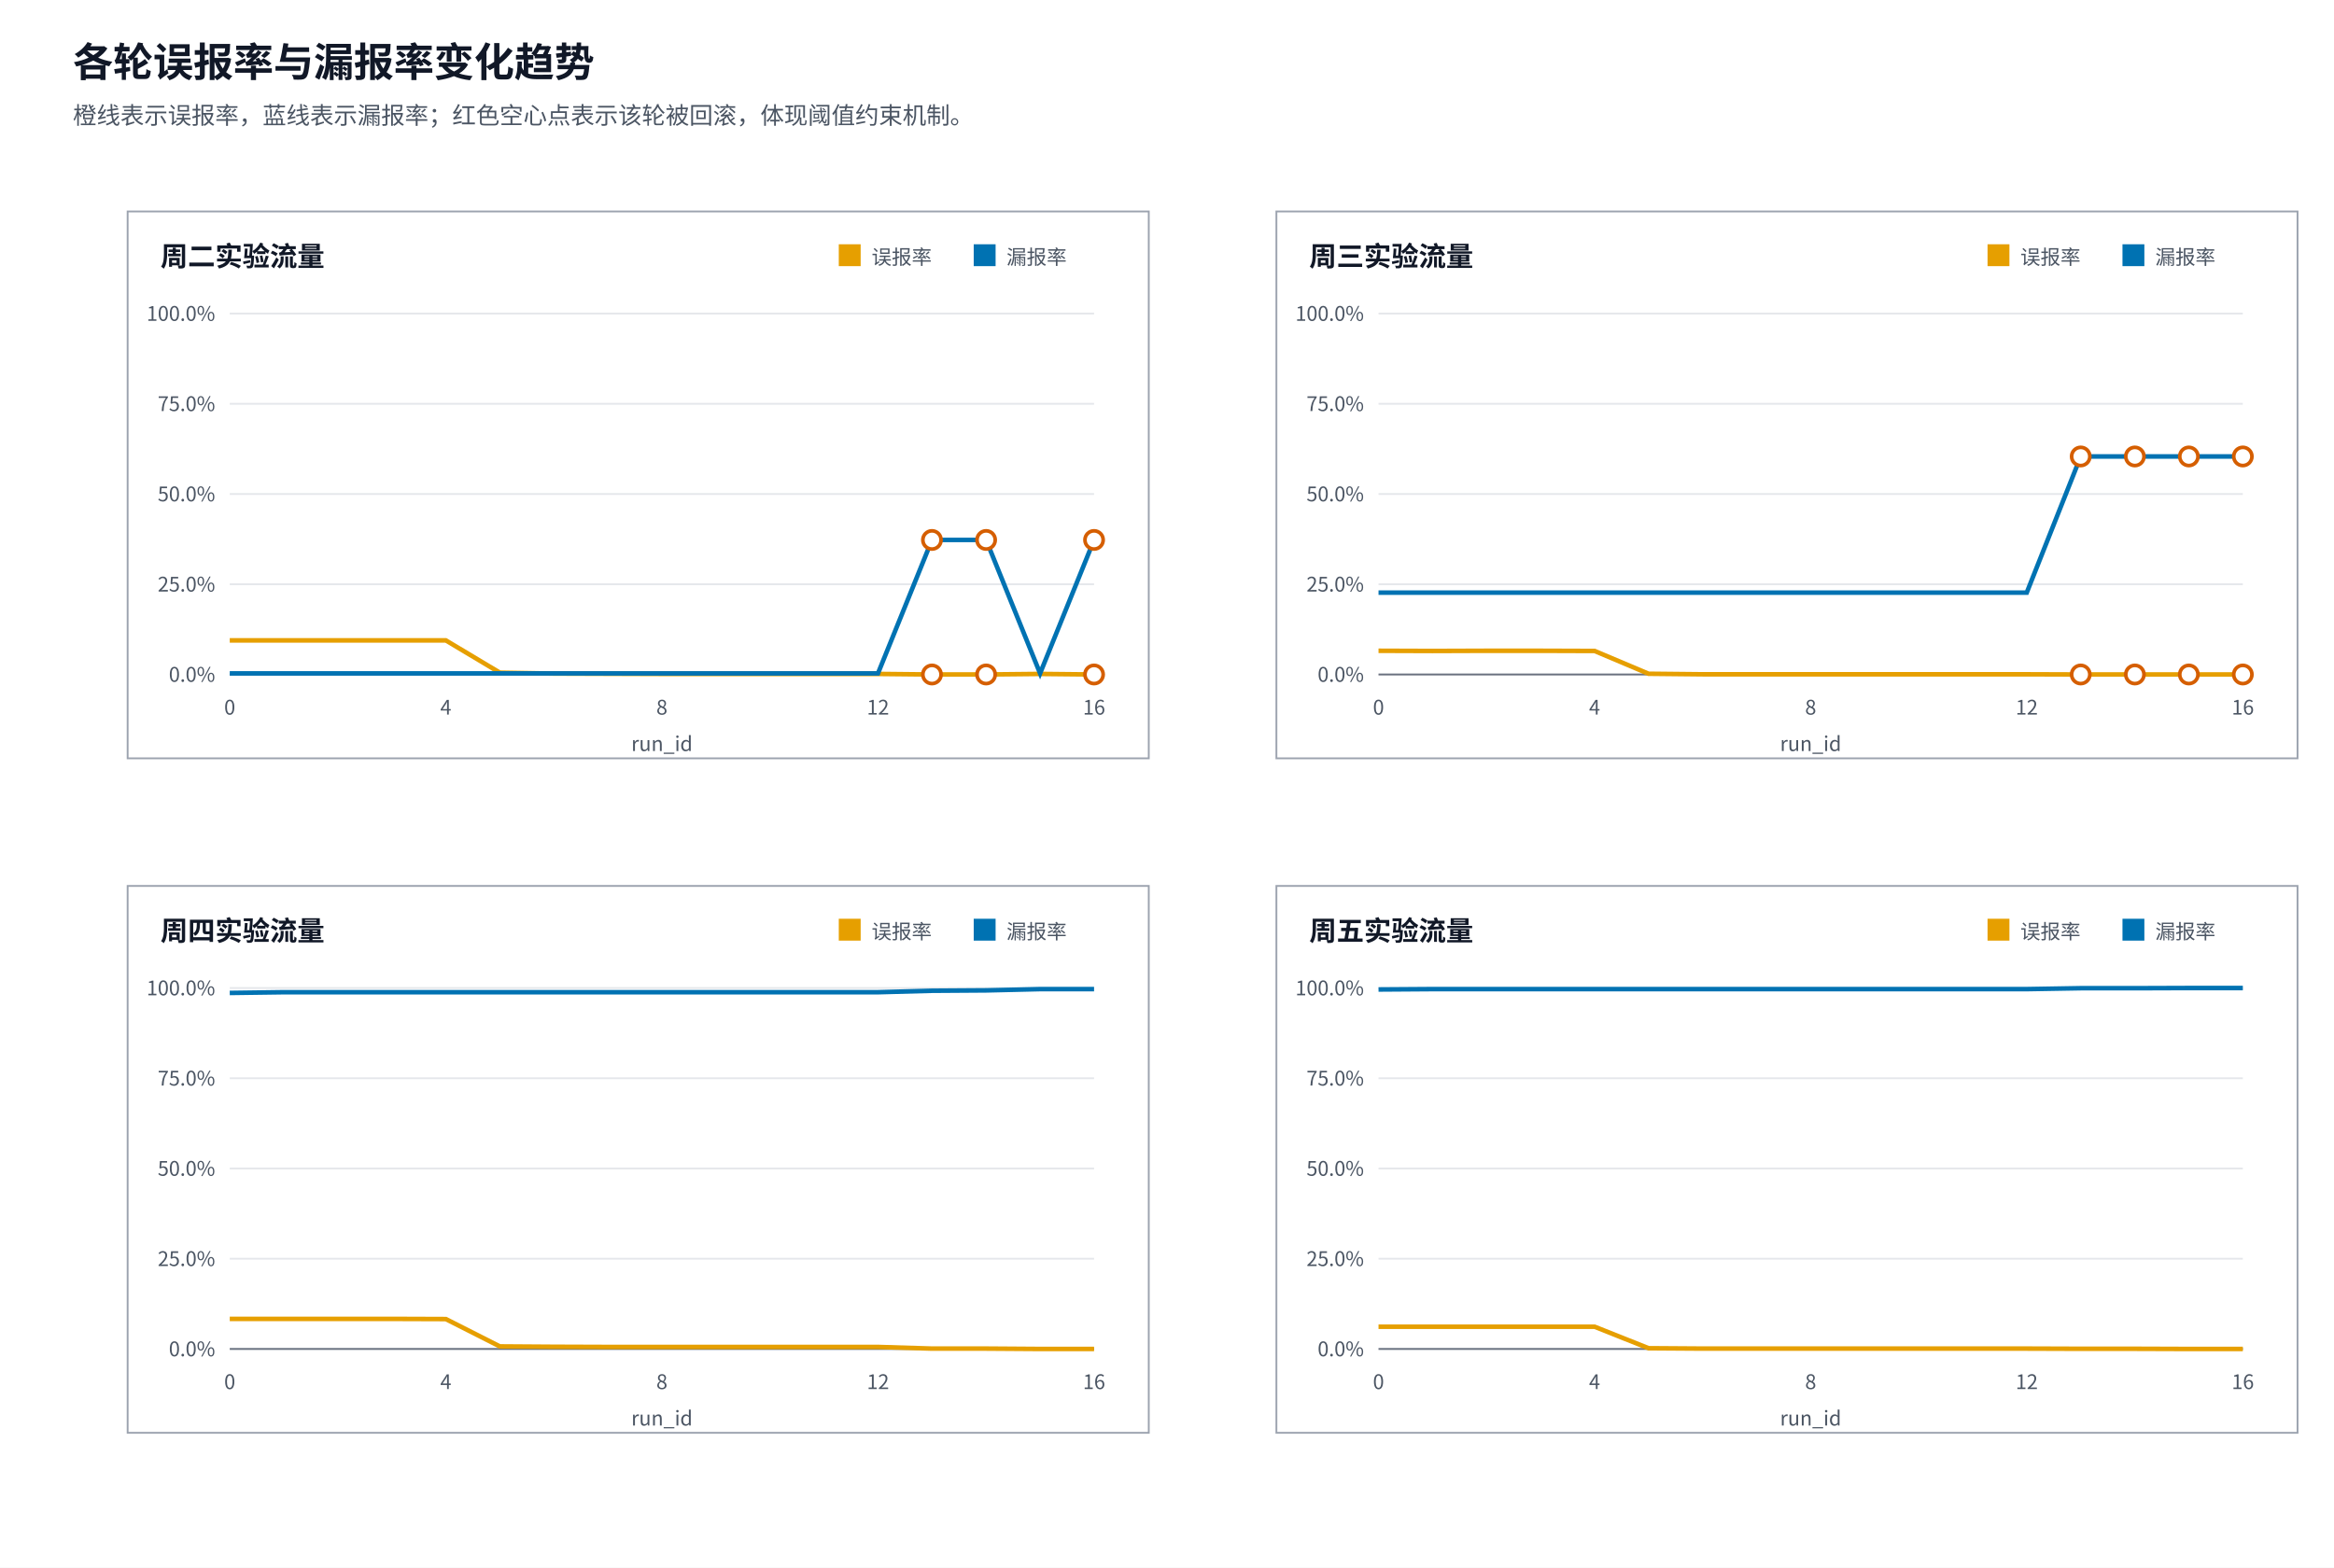
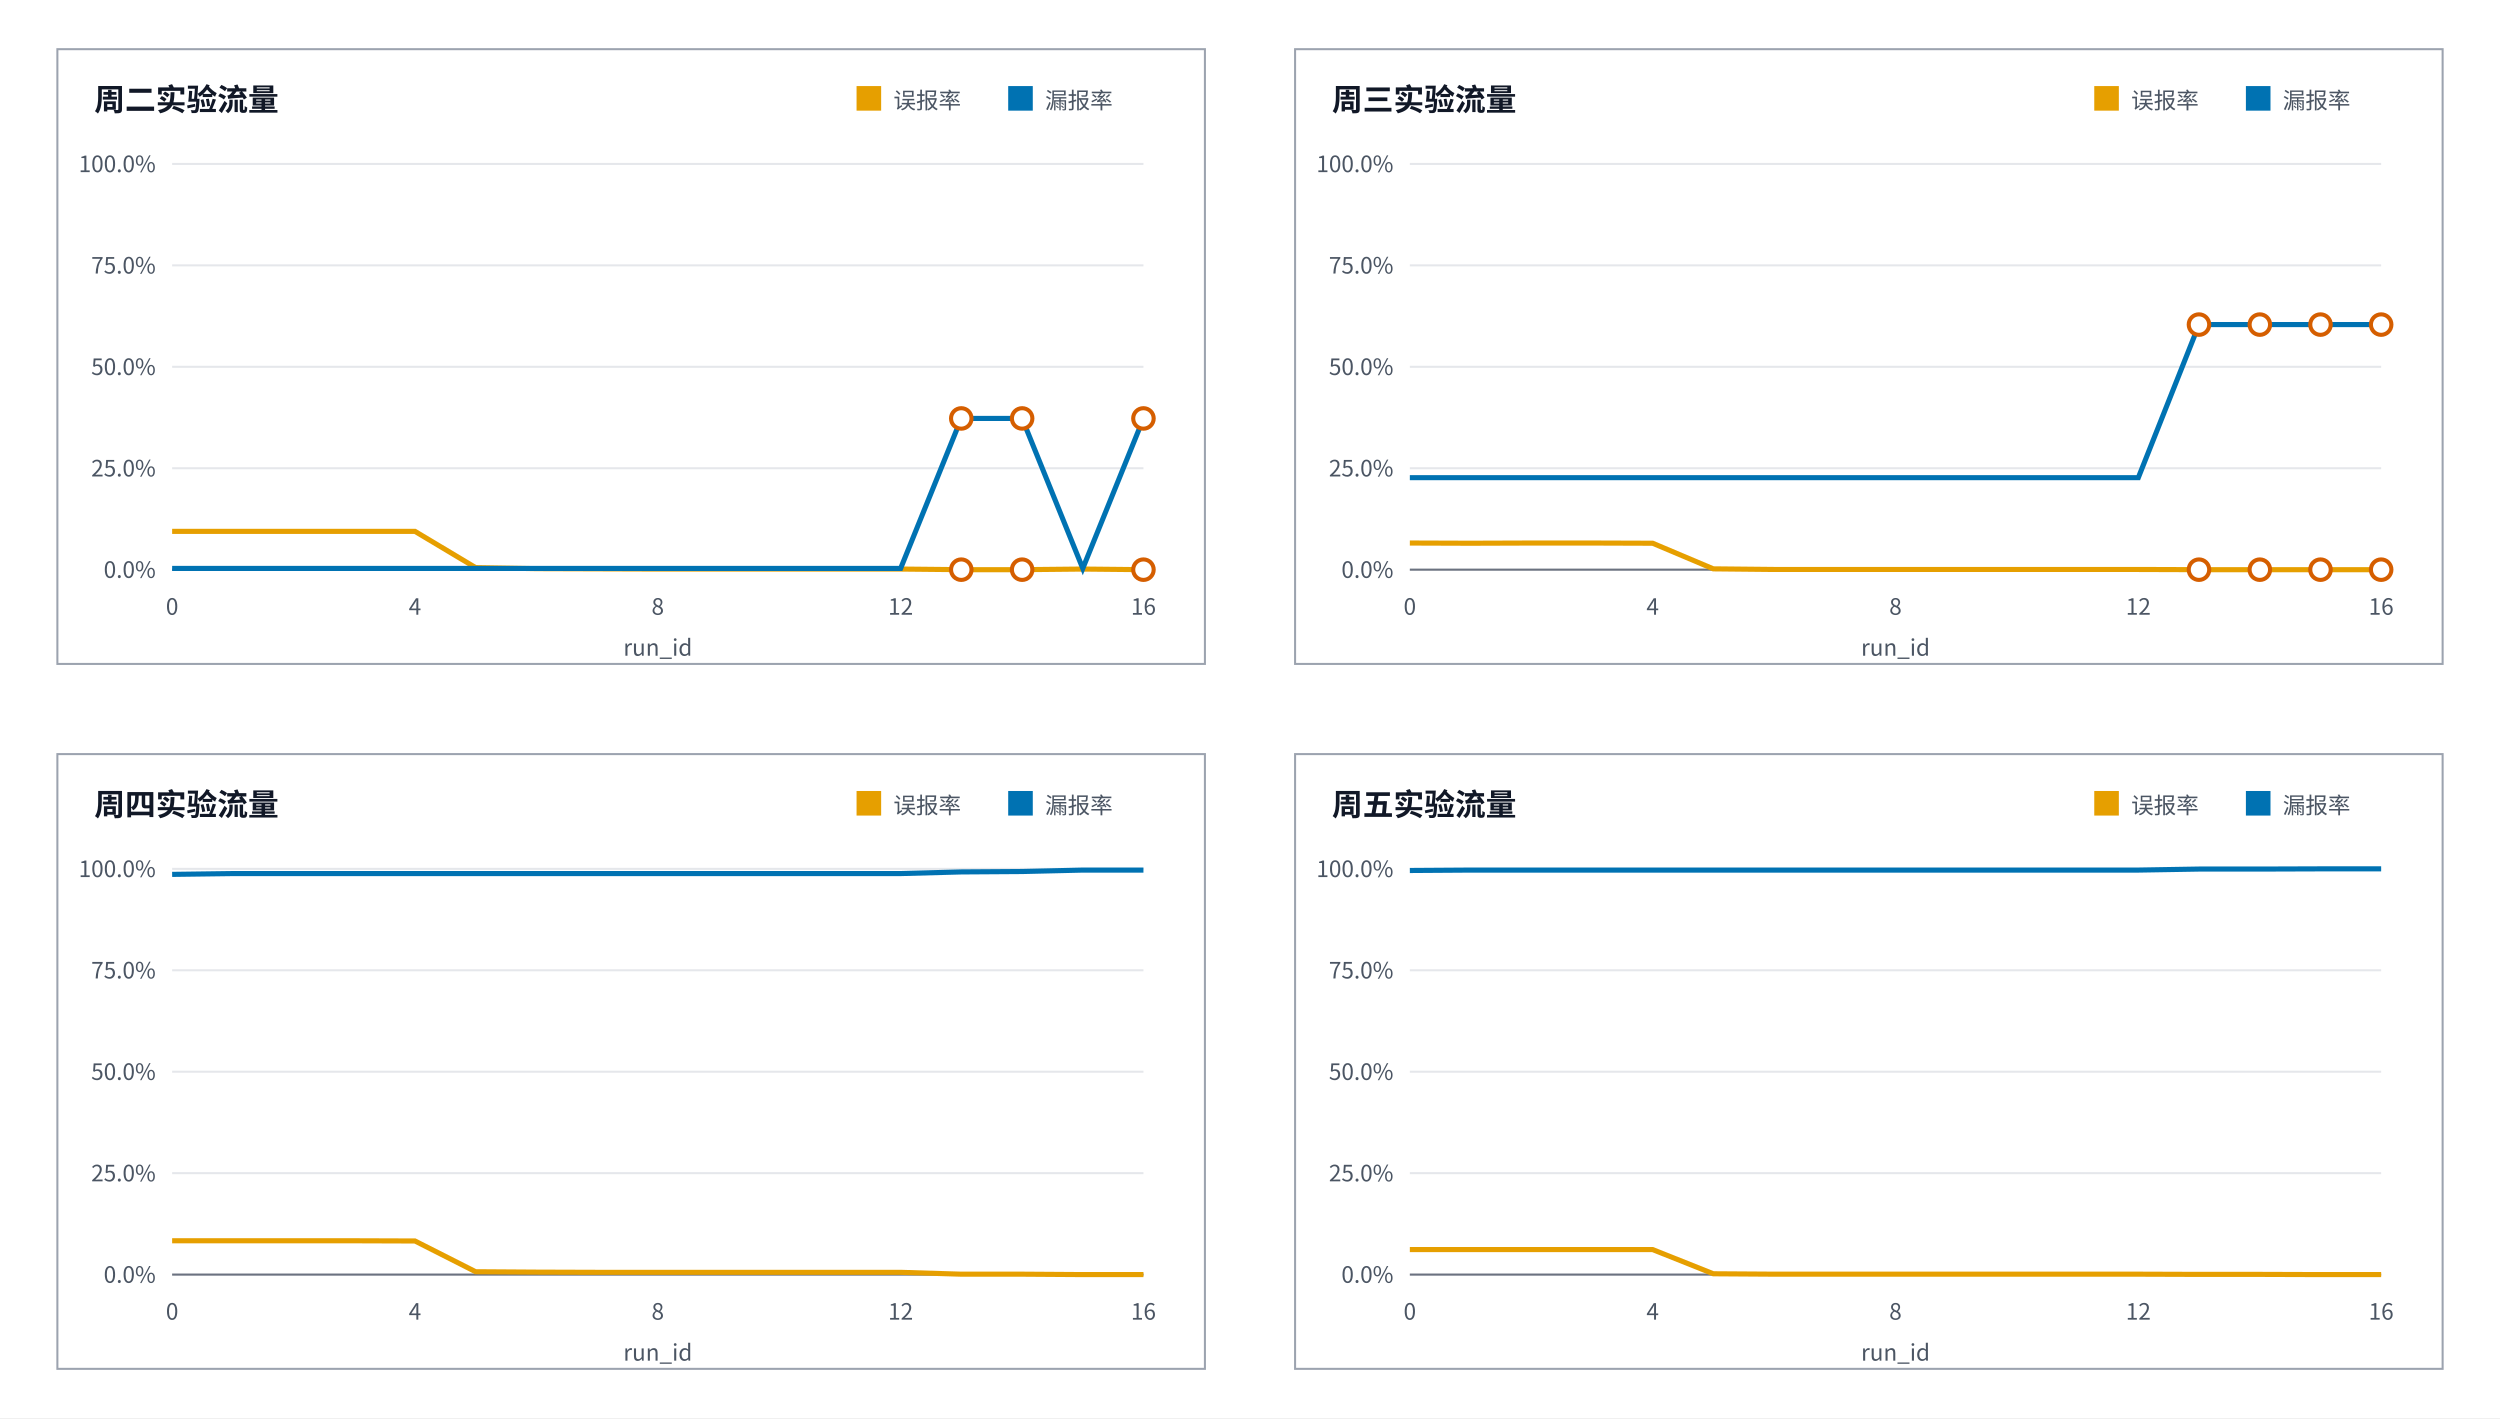
- <svg xmlns="http://www.w3.org/2000/svg" width="1280" height="860" viewBox="0 0 1280 860">
+ <svg xmlns="http://www.w3.org/2000/svg" width="1220" height="692" viewBox="0 0 1220 692">
  <defs>
    <style>
text { font-family: 'Noto Sans CJK SC', 'Source Han Sans SC', 'Microsoft YaHei', 'PingFang SC', 'SimHei', 'WenQuanYi Micro Hei', sans-serif; fill: #111827; }
- .title { font-size: 22px; font-weight: 700; }
- .subtitle { font-size: 13px; fill: #4b5563; }
.axis { stroke: #6b7280; stroke-width: 1; }
.grid { stroke: #e5e7eb; stroke-width: 1; }
.label { font-size: 12px; fill: #374151; }
.small { font-size: 11px; fill: #4b5563; }
.value { font-size: 12px; font-weight: 600; }
.panel-title { font-size: 15px; font-weight: 700; }
.note { font-size: 12px; fill: #4b5563; }
</style>
  </defs>
-   <rect x="0" y="0" width="1280" height="860" fill="#ffffff" />
-   <text class="title" x="40" y="42">各轮误报率与漏报率变化趋势</text>
-   <text class="subtitle" x="40" y="68">橙线表示误报率，蓝线表示漏报率；红色空心点表示该轮被回滚，体现阈值约束机制。</text>
-   <rect x="70" y="116" width="560" height="300" fill="#ffffff" stroke="#9ca3af" stroke-width="1" />
-   <text class="panel-title" x="88" y="146">周二实验流量</text>
-   <line class="grid" x1="126" y1="370.0" x2="600" y2="370.0" />
-   <text class="small" x="118" y="374.0" text-anchor="end">0.0%</text>
-   <line class="grid" x1="126" y1="320.5" x2="600" y2="320.5" />
-   <text class="small" x="118" y="324.5" text-anchor="end">25.0%</text>
-   <line class="grid" x1="126" y1="271.0" x2="600" y2="271.0" />
-   <text class="small" x="118" y="275.0" text-anchor="end">50.0%</text>
-   <line class="grid" x1="126" y1="221.5" x2="600" y2="221.5" />
-   <text class="small" x="118" y="225.5" text-anchor="end">75.0%</text>
-   <line class="grid" x1="126" y1="172.0" x2="600" y2="172.0" />
-   <text class="small" x="118" y="176.0" text-anchor="end">100.0%</text>
-   <line class="axis" x1="126" y1="370" x2="600" y2="370" />
-   <polyline points="126.0,351.3 155.6,351.3 185.2,351.3 214.9,351.3 244.5,351.3 274.1,369.0 303.8,369.5 333.4,369.6 363.0,369.7 392.6,369.7 422.2,369.7 451.9,369.7 481.5,369.7 511.1,370.0 540.8,370.0 570.4,369.7 600.0,370.0" fill="none" stroke="#e69f00" stroke-width="2.5" />
-   <polyline points="126.0,369.4 155.6,369.4 185.2,369.4 214.9,369.4 244.5,369.4 274.1,369.4 303.8,369.4 333.4,369.4 363.0,369.4 392.6,369.4 422.2,369.4 451.9,369.4 481.5,369.4 511.1,296.2 540.8,296.2 570.4,369.4 600.0,296.2" fill="none" stroke="#0072b2" stroke-width="2.5" />
-   <circle cx="511.1" cy="370.0" r="5" fill="#fff" stroke="#d55e00" stroke-width="2" />
-   <circle cx="511.1" cy="296.2" r="5" fill="#fff" stroke="#d55e00" stroke-width="2" />
-   <circle cx="540.8" cy="370.0" r="5" fill="#fff" stroke="#d55e00" stroke-width="2" />
-   <circle cx="540.8" cy="296.2" r="5" fill="#fff" stroke="#d55e00" stroke-width="2" />
-   <circle cx="600.0" cy="370.0" r="5" fill="#fff" stroke="#d55e00" stroke-width="2" />
-   <circle cx="600.0" cy="296.2" r="5" fill="#fff" stroke="#d55e00" stroke-width="2" />
-   <text class="small" x="126.0" y="392.0" text-anchor="middle">0</text>
-   <text class="small" x="244.5" y="392.0" text-anchor="middle">4</text>
-   <text class="small" x="363.0" y="392.0" text-anchor="middle">8</text>
-   <text class="small" x="481.5" y="392.0" text-anchor="middle">12</text>
-   <text class="small" x="600.0" y="392.0" text-anchor="middle">16</text>
-   <text class="small" x="363.0" y="412.0" text-anchor="middle">run_id</text>
-   <rect x="460" y="134" width="12" height="12" fill="#e69f00" />
-   <text class="small" x="478" y="145">误报率</text>
-   <rect x="534" y="134" width="12" height="12" fill="#0072b2" />
-   <text class="small" x="552" y="145">漏报率</text>
-   <rect x="700" y="116" width="560" height="300" fill="#ffffff" stroke="#9ca3af" stroke-width="1" />
-   <text class="panel-title" x="718" y="146">周三实验流量</text>
-   <line class="grid" x1="756" y1="370.0" x2="1230" y2="370.0" />
-   <text class="small" x="748" y="374.0" text-anchor="end">0.0%</text>
-   <line class="grid" x1="756" y1="320.5" x2="1230" y2="320.5" />
-   <text class="small" x="748" y="324.5" text-anchor="end">25.0%</text>
-   <line class="grid" x1="756" y1="271.0" x2="1230" y2="271.0" />
-   <text class="small" x="748" y="275.0" text-anchor="end">50.0%</text>
-   <line class="grid" x1="756" y1="221.5" x2="1230" y2="221.5" />
-   <text class="small" x="748" y="225.5" text-anchor="end">75.0%</text>
-   <line class="grid" x1="756" y1="172.0" x2="1230" y2="172.0" />
-   <text class="small" x="748" y="176.0" text-anchor="end">100.0%</text>
-   <line class="axis" x1="756" y1="370" x2="1230" y2="370" />
-   <polyline points="756.0,357.0 785.6,357.1 815.2,357.0 844.9,357.0 874.5,357.1 904.1,369.6 933.8,369.9 963.4,369.9 993.0,369.9 1022.6,369.9 1052.2,369.9 1081.9,369.9 1111.5,369.9 1141.1,370.0 1170.8,370.0 1200.4,370.0 1230.0,370.0" fill="none" stroke="#e69f00" stroke-width="2.5" />
-   <polyline points="756.0,325.1 785.6,325.1 815.2,325.1 844.9,325.1 874.5,325.1 904.1,325.1 933.8,325.1 963.4,325.1 993.0,325.1 1022.6,325.1 1052.2,325.1 1081.9,325.1 1111.5,325.1 1141.1,250.4 1170.8,250.4 1200.4,250.4 1230.0,250.4" fill="none" stroke="#0072b2" stroke-width="2.5" />
-   <circle cx="1141.1" cy="370.0" r="5" fill="#fff" stroke="#d55e00" stroke-width="2" />
-   <circle cx="1141.1" cy="250.4" r="5" fill="#fff" stroke="#d55e00" stroke-width="2" />
-   <circle cx="1170.8" cy="370.0" r="5" fill="#fff" stroke="#d55e00" stroke-width="2" />
-   <circle cx="1170.8" cy="250.4" r="5" fill="#fff" stroke="#d55e00" stroke-width="2" />
-   <circle cx="1200.4" cy="370.0" r="5" fill="#fff" stroke="#d55e00" stroke-width="2" />
-   <circle cx="1200.4" cy="250.4" r="5" fill="#fff" stroke="#d55e00" stroke-width="2" />
-   <circle cx="1230.0" cy="370.0" r="5" fill="#fff" stroke="#d55e00" stroke-width="2" />
-   <circle cx="1230.0" cy="250.4" r="5" fill="#fff" stroke="#d55e00" stroke-width="2" />
-   <text class="small" x="756.0" y="392.0" text-anchor="middle">0</text>
-   <text class="small" x="874.5" y="392.0" text-anchor="middle">4</text>
-   <text class="small" x="993.0" y="392.0" text-anchor="middle">8</text>
-   <text class="small" x="1111.5" y="392.0" text-anchor="middle">12</text>
-   <text class="small" x="1230.0" y="392.0" text-anchor="middle">16</text>
-   <text class="small" x="993.0" y="412.0" text-anchor="middle">run_id</text>
-   <rect x="1090" y="134" width="12" height="12" fill="#e69f00" />
-   <text class="small" x="1108" y="145">误报率</text>
-   <rect x="1164" y="134" width="12" height="12" fill="#0072b2" />
-   <text class="small" x="1182" y="145">漏报率</text>
-   <rect x="70" y="486" width="560" height="300" fill="#ffffff" stroke="#9ca3af" stroke-width="1" />
-   <text class="panel-title" x="88" y="516">周四实验流量</text>
-   <line class="grid" x1="126" y1="740.0" x2="600" y2="740.0" />
-   <text class="small" x="118" y="744.0" text-anchor="end">0.0%</text>
-   <line class="grid" x1="126" y1="690.5" x2="600" y2="690.5" />
-   <text class="small" x="118" y="694.5" text-anchor="end">25.0%</text>
-   <line class="grid" x1="126" y1="641.0" x2="600" y2="641.0" />
-   <text class="small" x="118" y="645.0" text-anchor="end">50.0%</text>
-   <line class="grid" x1="126" y1="591.5" x2="600" y2="591.5" />
-   <text class="small" x="118" y="595.5" text-anchor="end">75.0%</text>
-   <line class="grid" x1="126" y1="542.0" x2="600" y2="542.0" />
-   <text class="small" x="118" y="546.0" text-anchor="end">100.0%</text>
-   <line class="axis" x1="126" y1="740" x2="600" y2="740" />
-   <polyline points="126.0,723.5 155.6,723.5 185.2,723.5 214.9,723.5 244.5,723.6 274.1,738.6 303.8,738.8 333.4,738.9 363.0,738.9 392.6,738.9 422.2,738.9 451.9,738.9 481.5,738.9 511.1,739.8 540.8,739.8 570.4,740.0 600.0,740.0" fill="none" stroke="#e69f00" stroke-width="2.5" />
-   <polyline points="126.0,544.7 155.6,544.3 185.2,544.3 214.9,544.3 244.5,544.3 274.1,544.3 303.8,544.3 333.4,544.3 363.0,544.3 392.6,544.3 422.2,544.3 451.9,544.3 481.5,544.3 511.1,543.5 540.8,543.3 570.4,542.6 600.0,542.6" fill="none" stroke="#0072b2" stroke-width="2.5" />
-   <text class="small" x="126.0" y="762.0" text-anchor="middle">0</text>
-   <text class="small" x="244.5" y="762.0" text-anchor="middle">4</text>
-   <text class="small" x="363.0" y="762.0" text-anchor="middle">8</text>
-   <text class="small" x="481.5" y="762.0" text-anchor="middle">12</text>
-   <text class="small" x="600.0" y="762.0" text-anchor="middle">16</text>
-   <text class="small" x="363.0" y="782.0" text-anchor="middle">run_id</text>
-   <rect x="460" y="504" width="12" height="12" fill="#e69f00" />
-   <text class="small" x="478" y="515">误报率</text>
-   <rect x="534" y="504" width="12" height="12" fill="#0072b2" />
-   <text class="small" x="552" y="515">漏报率</text>
-   <rect x="700" y="486" width="560" height="300" fill="#ffffff" stroke="#9ca3af" stroke-width="1" />
-   <text class="panel-title" x="718" y="516">周五实验流量</text>
-   <line class="grid" x1="756" y1="740.0" x2="1230" y2="740.0" />
-   <text class="small" x="748" y="744.0" text-anchor="end">0.0%</text>
-   <line class="grid" x1="756" y1="690.5" x2="1230" y2="690.5" />
-   <text class="small" x="748" y="694.5" text-anchor="end">25.0%</text>
-   <line class="grid" x1="756" y1="641.0" x2="1230" y2="641.0" />
-   <text class="small" x="748" y="645.0" text-anchor="end">50.0%</text>
-   <line class="grid" x1="756" y1="591.5" x2="1230" y2="591.5" />
-   <text class="small" x="748" y="595.5" text-anchor="end">75.0%</text>
-   <line class="grid" x1="756" y1="542.0" x2="1230" y2="542.0" />
-   <text class="small" x="748" y="546.0" text-anchor="end">100.0%</text>
-   <line class="axis" x1="756" y1="740" x2="1230" y2="740" />
-   <polyline points="756.0,727.8 785.6,727.8 815.2,727.8 844.9,727.8 874.5,727.8 904.1,739.6 933.8,739.8 963.4,739.8 993.0,739.8 1022.6,739.8 1052.2,739.8 1081.9,739.8 1111.5,739.8 1141.1,739.9 1170.8,739.9 1200.4,740.0 1230.0,740.0" fill="none" stroke="#e69f00" stroke-width="2.5" />
-   <polyline points="756.0,542.8 785.6,542.6 815.2,542.6 844.9,542.6 874.5,542.6 904.1,542.6 933.8,542.6 963.4,542.6 993.0,542.6 1022.6,542.6 1052.2,542.6 1081.9,542.6 1111.5,542.6 1141.1,542.1 1170.8,542.1 1200.4,542.0 1230.0,542.0" fill="none" stroke="#0072b2" stroke-width="2.5" />
-   <text class="small" x="756.0" y="762.0" text-anchor="middle">0</text>
-   <text class="small" x="874.5" y="762.0" text-anchor="middle">4</text>
-   <text class="small" x="993.0" y="762.0" text-anchor="middle">8</text>
-   <text class="small" x="1111.5" y="762.0" text-anchor="middle">12</text>
-   <text class="small" x="1230.0" y="762.0" text-anchor="middle">16</text>
-   <text class="small" x="993.0" y="782.0" text-anchor="middle">run_id</text>
-   <rect x="1090" y="504" width="12" height="12" fill="#e69f00" />
-   <text class="small" x="1108" y="515">误报率</text>
-   <rect x="1164" y="504" width="12" height="12" fill="#0072b2" />
-   <text class="small" x="1182" y="515">漏报率</text>
+   <rect x="0" y="0" width="1220" height="692" fill="#ffffff" />
+   <rect x="28" y="24" width="560" height="300" fill="#ffffff" stroke="#9ca3af" stroke-width="1" />
+   <text class="panel-title" x="46" y="54">周二实验流量</text>
+   <line class="grid" x1="84" y1="278.0" x2="558" y2="278.0" />
+   <text class="small" x="76" y="282.0" text-anchor="end">0.0%</text>
+   <line class="grid" x1="84" y1="228.5" x2="558" y2="228.5" />
+   <text class="small" x="76" y="232.5" text-anchor="end">25.0%</text>
+   <line class="grid" x1="84" y1="179.0" x2="558" y2="179.0" />
+   <text class="small" x="76" y="183.0" text-anchor="end">50.0%</text>
+   <line class="grid" x1="84" y1="129.5" x2="558" y2="129.5" />
+   <text class="small" x="76" y="133.5" text-anchor="end">75.0%</text>
+   <line class="grid" x1="84" y1="80.0" x2="558" y2="80.0" />
+   <text class="small" x="76" y="84.0" text-anchor="end">100.0%</text>
+   <line class="axis" x1="84" y1="278" x2="558" y2="278" />
+   <polyline points="84.0,259.3 113.6,259.3 143.2,259.3 172.9,259.3 202.5,259.3 232.1,277.0 261.8,277.5 291.4,277.6 321.0,277.7 350.6,277.7 380.2,277.7 409.9,277.7 439.5,277.7 469.1,278.0 498.8,278.0 528.4,277.7 558.0,278.0" fill="none" stroke="#e69f00" stroke-width="2.5" />
+   <polyline points="84.0,277.4 113.6,277.4 143.2,277.4 172.9,277.4 202.5,277.4 232.1,277.4 261.8,277.4 291.4,277.4 321.0,277.4 350.6,277.4 380.2,277.4 409.9,277.4 439.5,277.4 469.1,204.2 498.8,204.2 528.4,277.4 558.0,204.2" fill="none" stroke="#0072b2" stroke-width="2.5" />
+   <circle cx="469.1" cy="278.0" r="5" fill="#fff" stroke="#d55e00" stroke-width="2" />
+   <circle cx="469.1" cy="204.2" r="5" fill="#fff" stroke="#d55e00" stroke-width="2" />
+   <circle cx="498.8" cy="278.0" r="5" fill="#fff" stroke="#d55e00" stroke-width="2" />
+   <circle cx="498.8" cy="204.2" r="5" fill="#fff" stroke="#d55e00" stroke-width="2" />
+   <circle cx="558.0" cy="278.0" r="5" fill="#fff" stroke="#d55e00" stroke-width="2" />
+   <circle cx="558.0" cy="204.2" r="5" fill="#fff" stroke="#d55e00" stroke-width="2" />
+   <text class="small" x="84.0" y="300.0" text-anchor="middle">0</text>
+   <text class="small" x="202.5" y="300.0" text-anchor="middle">4</text>
+   <text class="small" x="321.0" y="300.0" text-anchor="middle">8</text>
+   <text class="small" x="439.5" y="300.0" text-anchor="middle">12</text>
+   <text class="small" x="558.0" y="300.0" text-anchor="middle">16</text>
+   <text class="small" x="321.0" y="320.0" text-anchor="middle">run_id</text>
+   <rect x="418" y="42" width="12" height="12" fill="#e69f00" />
+   <text class="small" x="436" y="53">误报率</text>
+   <rect x="492" y="42" width="12" height="12" fill="#0072b2" />
+   <text class="small" x="510" y="53">漏报率</text>
+   <rect x="632" y="24" width="560" height="300" fill="#ffffff" stroke="#9ca3af" stroke-width="1" />
+   <text class="panel-title" x="650" y="54">周三实验流量</text>
+   <line class="grid" x1="688" y1="278.0" x2="1162" y2="278.0" />
+   <text class="small" x="680" y="282.0" text-anchor="end">0.0%</text>
+   <line class="grid" x1="688" y1="228.5" x2="1162" y2="228.5" />
+   <text class="small" x="680" y="232.5" text-anchor="end">25.0%</text>
+   <line class="grid" x1="688" y1="179.0" x2="1162" y2="179.0" />
+   <text class="small" x="680" y="183.0" text-anchor="end">50.0%</text>
+   <line class="grid" x1="688" y1="129.5" x2="1162" y2="129.5" />
+   <text class="small" x="680" y="133.5" text-anchor="end">75.0%</text>
+   <line class="grid" x1="688" y1="80.0" x2="1162" y2="80.0" />
+   <text class="small" x="680" y="84.0" text-anchor="end">100.0%</text>
+   <line class="axis" x1="688" y1="278" x2="1162" y2="278" />
+   <polyline points="688.0,265.0 717.6,265.1 747.2,265.0 776.9,265.0 806.5,265.1 836.1,277.6 865.8,277.9 895.4,277.9 925.0,277.9 954.6,277.9 984.2,277.9 1013.9,277.9 1043.5,277.9 1073.1,278.0 1102.8,278.0 1132.4,278.0 1162.0,278.0" fill="none" stroke="#e69f00" stroke-width="2.5" />
+   <polyline points="688.0,233.1 717.6,233.1 747.2,233.1 776.9,233.1 806.5,233.1 836.1,233.1 865.8,233.1 895.4,233.1 925.0,233.1 954.6,233.1 984.2,233.1 1013.9,233.1 1043.5,233.1 1073.1,158.4 1102.8,158.4 1132.4,158.4 1162.0,158.4" fill="none" stroke="#0072b2" stroke-width="2.5" />
+   <circle cx="1073.1" cy="278.0" r="5" fill="#fff" stroke="#d55e00" stroke-width="2" />
+   <circle cx="1073.1" cy="158.4" r="5" fill="#fff" stroke="#d55e00" stroke-width="2" />
+   <circle cx="1102.8" cy="278.0" r="5" fill="#fff" stroke="#d55e00" stroke-width="2" />
+   <circle cx="1102.8" cy="158.4" r="5" fill="#fff" stroke="#d55e00" stroke-width="2" />
+   <circle cx="1132.4" cy="278.0" r="5" fill="#fff" stroke="#d55e00" stroke-width="2" />
+   <circle cx="1132.4" cy="158.4" r="5" fill="#fff" stroke="#d55e00" stroke-width="2" />
+   <circle cx="1162.0" cy="278.0" r="5" fill="#fff" stroke="#d55e00" stroke-width="2" />
+   <circle cx="1162.0" cy="158.4" r="5" fill="#fff" stroke="#d55e00" stroke-width="2" />
+   <text class="small" x="688.0" y="300.0" text-anchor="middle">0</text>
+   <text class="small" x="806.5" y="300.0" text-anchor="middle">4</text>
+   <text class="small" x="925.0" y="300.0" text-anchor="middle">8</text>
+   <text class="small" x="1043.5" y="300.0" text-anchor="middle">12</text>
+   <text class="small" x="1162.0" y="300.0" text-anchor="middle">16</text>
+   <text class="small" x="925.0" y="320.0" text-anchor="middle">run_id</text>
+   <rect x="1022" y="42" width="12" height="12" fill="#e69f00" />
+   <text class="small" x="1040" y="53">误报率</text>
+   <rect x="1096" y="42" width="12" height="12" fill="#0072b2" />
+   <text class="small" x="1114" y="53">漏报率</text>
+   <rect x="28" y="368" width="560" height="300" fill="#ffffff" stroke="#9ca3af" stroke-width="1" />
+   <text class="panel-title" x="46" y="398">周四实验流量</text>
+   <line class="grid" x1="84" y1="622.0" x2="558" y2="622.0" />
+   <text class="small" x="76" y="626.0" text-anchor="end">0.0%</text>
+   <line class="grid" x1="84" y1="572.5" x2="558" y2="572.5" />
+   <text class="small" x="76" y="576.5" text-anchor="end">25.0%</text>
+   <line class="grid" x1="84" y1="523.0" x2="558" y2="523.0" />
+   <text class="small" x="76" y="527.0" text-anchor="end">50.0%</text>
+   <line class="grid" x1="84" y1="473.5" x2="558" y2="473.5" />
+   <text class="small" x="76" y="477.5" text-anchor="end">75.0%</text>
+   <line class="grid" x1="84" y1="424.0" x2="558" y2="424.0" />
+   <text class="small" x="76" y="428.0" text-anchor="end">100.0%</text>
+   <line class="axis" x1="84" y1="622" x2="558" y2="622" />
+   <polyline points="84.0,605.5 113.6,605.5 143.2,605.5 172.9,605.5 202.5,605.6 232.1,620.6 261.8,620.8 291.4,620.9 321.0,620.9 350.6,620.9 380.2,620.9 409.9,620.9 439.5,620.9 469.1,621.8 498.8,621.8 528.4,622.0 558.0,622.0" fill="none" stroke="#e69f00" stroke-width="2.5" />
+   <polyline points="84.0,426.7 113.6,426.3 143.2,426.3 172.9,426.3 202.5,426.3 232.1,426.3 261.8,426.3 291.4,426.3 321.0,426.3 350.6,426.3 380.2,426.3 409.9,426.3 439.5,426.3 469.1,425.5 498.8,425.3 528.4,424.6 558.0,424.6" fill="none" stroke="#0072b2" stroke-width="2.5" />
+   <text class="small" x="84.0" y="644.0" text-anchor="middle">0</text>
+   <text class="small" x="202.5" y="644.0" text-anchor="middle">4</text>
+   <text class="small" x="321.0" y="644.0" text-anchor="middle">8</text>
+   <text class="small" x="439.5" y="644.0" text-anchor="middle">12</text>
+   <text class="small" x="558.0" y="644.0" text-anchor="middle">16</text>
+   <text class="small" x="321.0" y="664.0" text-anchor="middle">run_id</text>
+   <rect x="418" y="386" width="12" height="12" fill="#e69f00" />
+   <text class="small" x="436" y="397">误报率</text>
+   <rect x="492" y="386" width="12" height="12" fill="#0072b2" />
+   <text class="small" x="510" y="397">漏报率</text>
+   <rect x="632" y="368" width="560" height="300" fill="#ffffff" stroke="#9ca3af" stroke-width="1" />
+   <text class="panel-title" x="650" y="398">周五实验流量</text>
+   <line class="grid" x1="688" y1="622.0" x2="1162" y2="622.0" />
+   <text class="small" x="680" y="626.0" text-anchor="end">0.0%</text>
+   <line class="grid" x1="688" y1="572.5" x2="1162" y2="572.5" />
+   <text class="small" x="680" y="576.5" text-anchor="end">25.0%</text>
+   <line class="grid" x1="688" y1="523.0" x2="1162" y2="523.0" />
+   <text class="small" x="680" y="527.0" text-anchor="end">50.0%</text>
+   <line class="grid" x1="688" y1="473.5" x2="1162" y2="473.5" />
+   <text class="small" x="680" y="477.5" text-anchor="end">75.0%</text>
+   <line class="grid" x1="688" y1="424.0" x2="1162" y2="424.0" />
+   <text class="small" x="680" y="428.0" text-anchor="end">100.0%</text>
+   <line class="axis" x1="688" y1="622" x2="1162" y2="622" />
+   <polyline points="688.0,609.8 717.6,609.8 747.2,609.8 776.9,609.8 806.5,609.8 836.1,621.6 865.8,621.8 895.4,621.8 925.0,621.8 954.6,621.8 984.2,621.8 1013.9,621.8 1043.5,621.8 1073.1,621.9 1102.8,621.9 1132.4,622.0 1162.0,622.0" fill="none" stroke="#e69f00" stroke-width="2.5" />
+   <polyline points="688.0,424.8 717.6,424.6 747.2,424.6 776.9,424.6 806.5,424.6 836.1,424.6 865.8,424.6 895.4,424.6 925.0,424.6 954.6,424.6 984.2,424.6 1013.9,424.6 1043.5,424.6 1073.1,424.1 1102.8,424.1 1132.4,424.0 1162.0,424.0" fill="none" stroke="#0072b2" stroke-width="2.5" />
+   <text class="small" x="688.0" y="644.0" text-anchor="middle">0</text>
+   <text class="small" x="806.5" y="644.0" text-anchor="middle">4</text>
+   <text class="small" x="925.0" y="644.0" text-anchor="middle">8</text>
+   <text class="small" x="1043.5" y="644.0" text-anchor="middle">12</text>
+   <text class="small" x="1162.0" y="644.0" text-anchor="middle">16</text>
+   <text class="small" x="925.0" y="664.0" text-anchor="middle">run_id</text>
+   <rect x="1022" y="386" width="12" height="12" fill="#e69f00" />
+   <text class="small" x="1040" y="397">误报率</text>
+   <rect x="1096" y="386" width="12" height="12" fill="#0072b2" />
+   <text class="small" x="1114" y="397">漏报率</text>
</svg>
